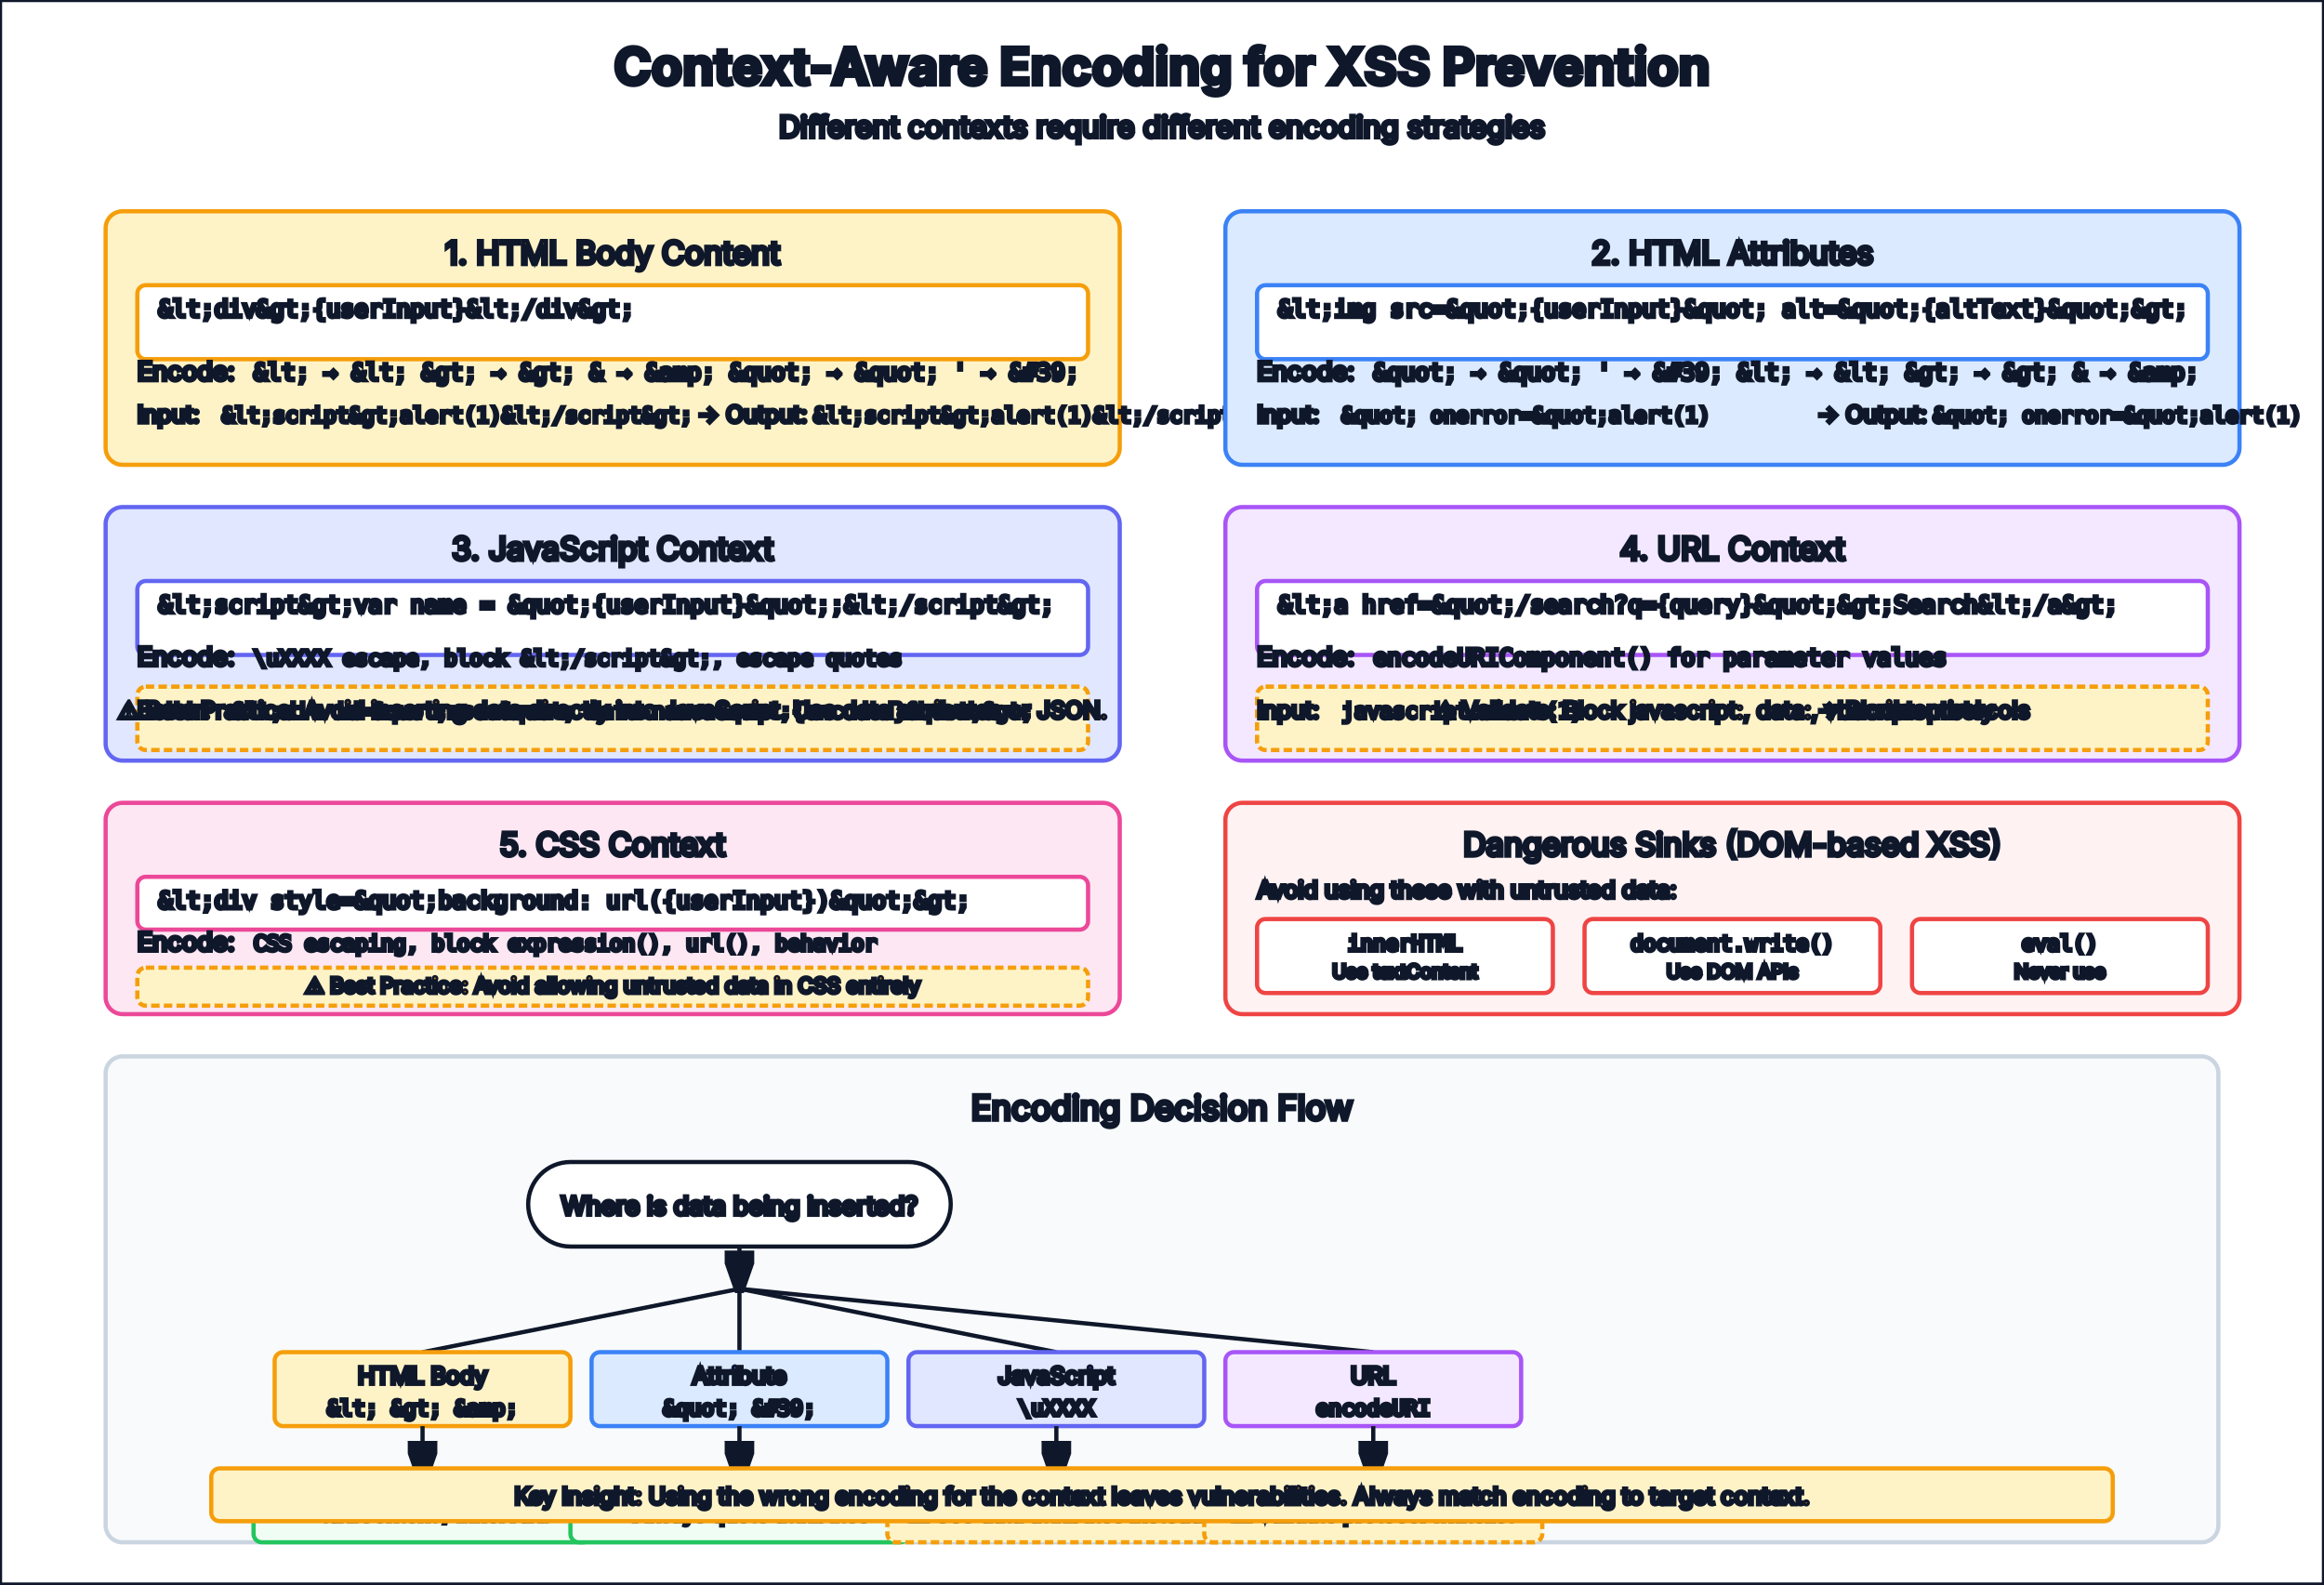
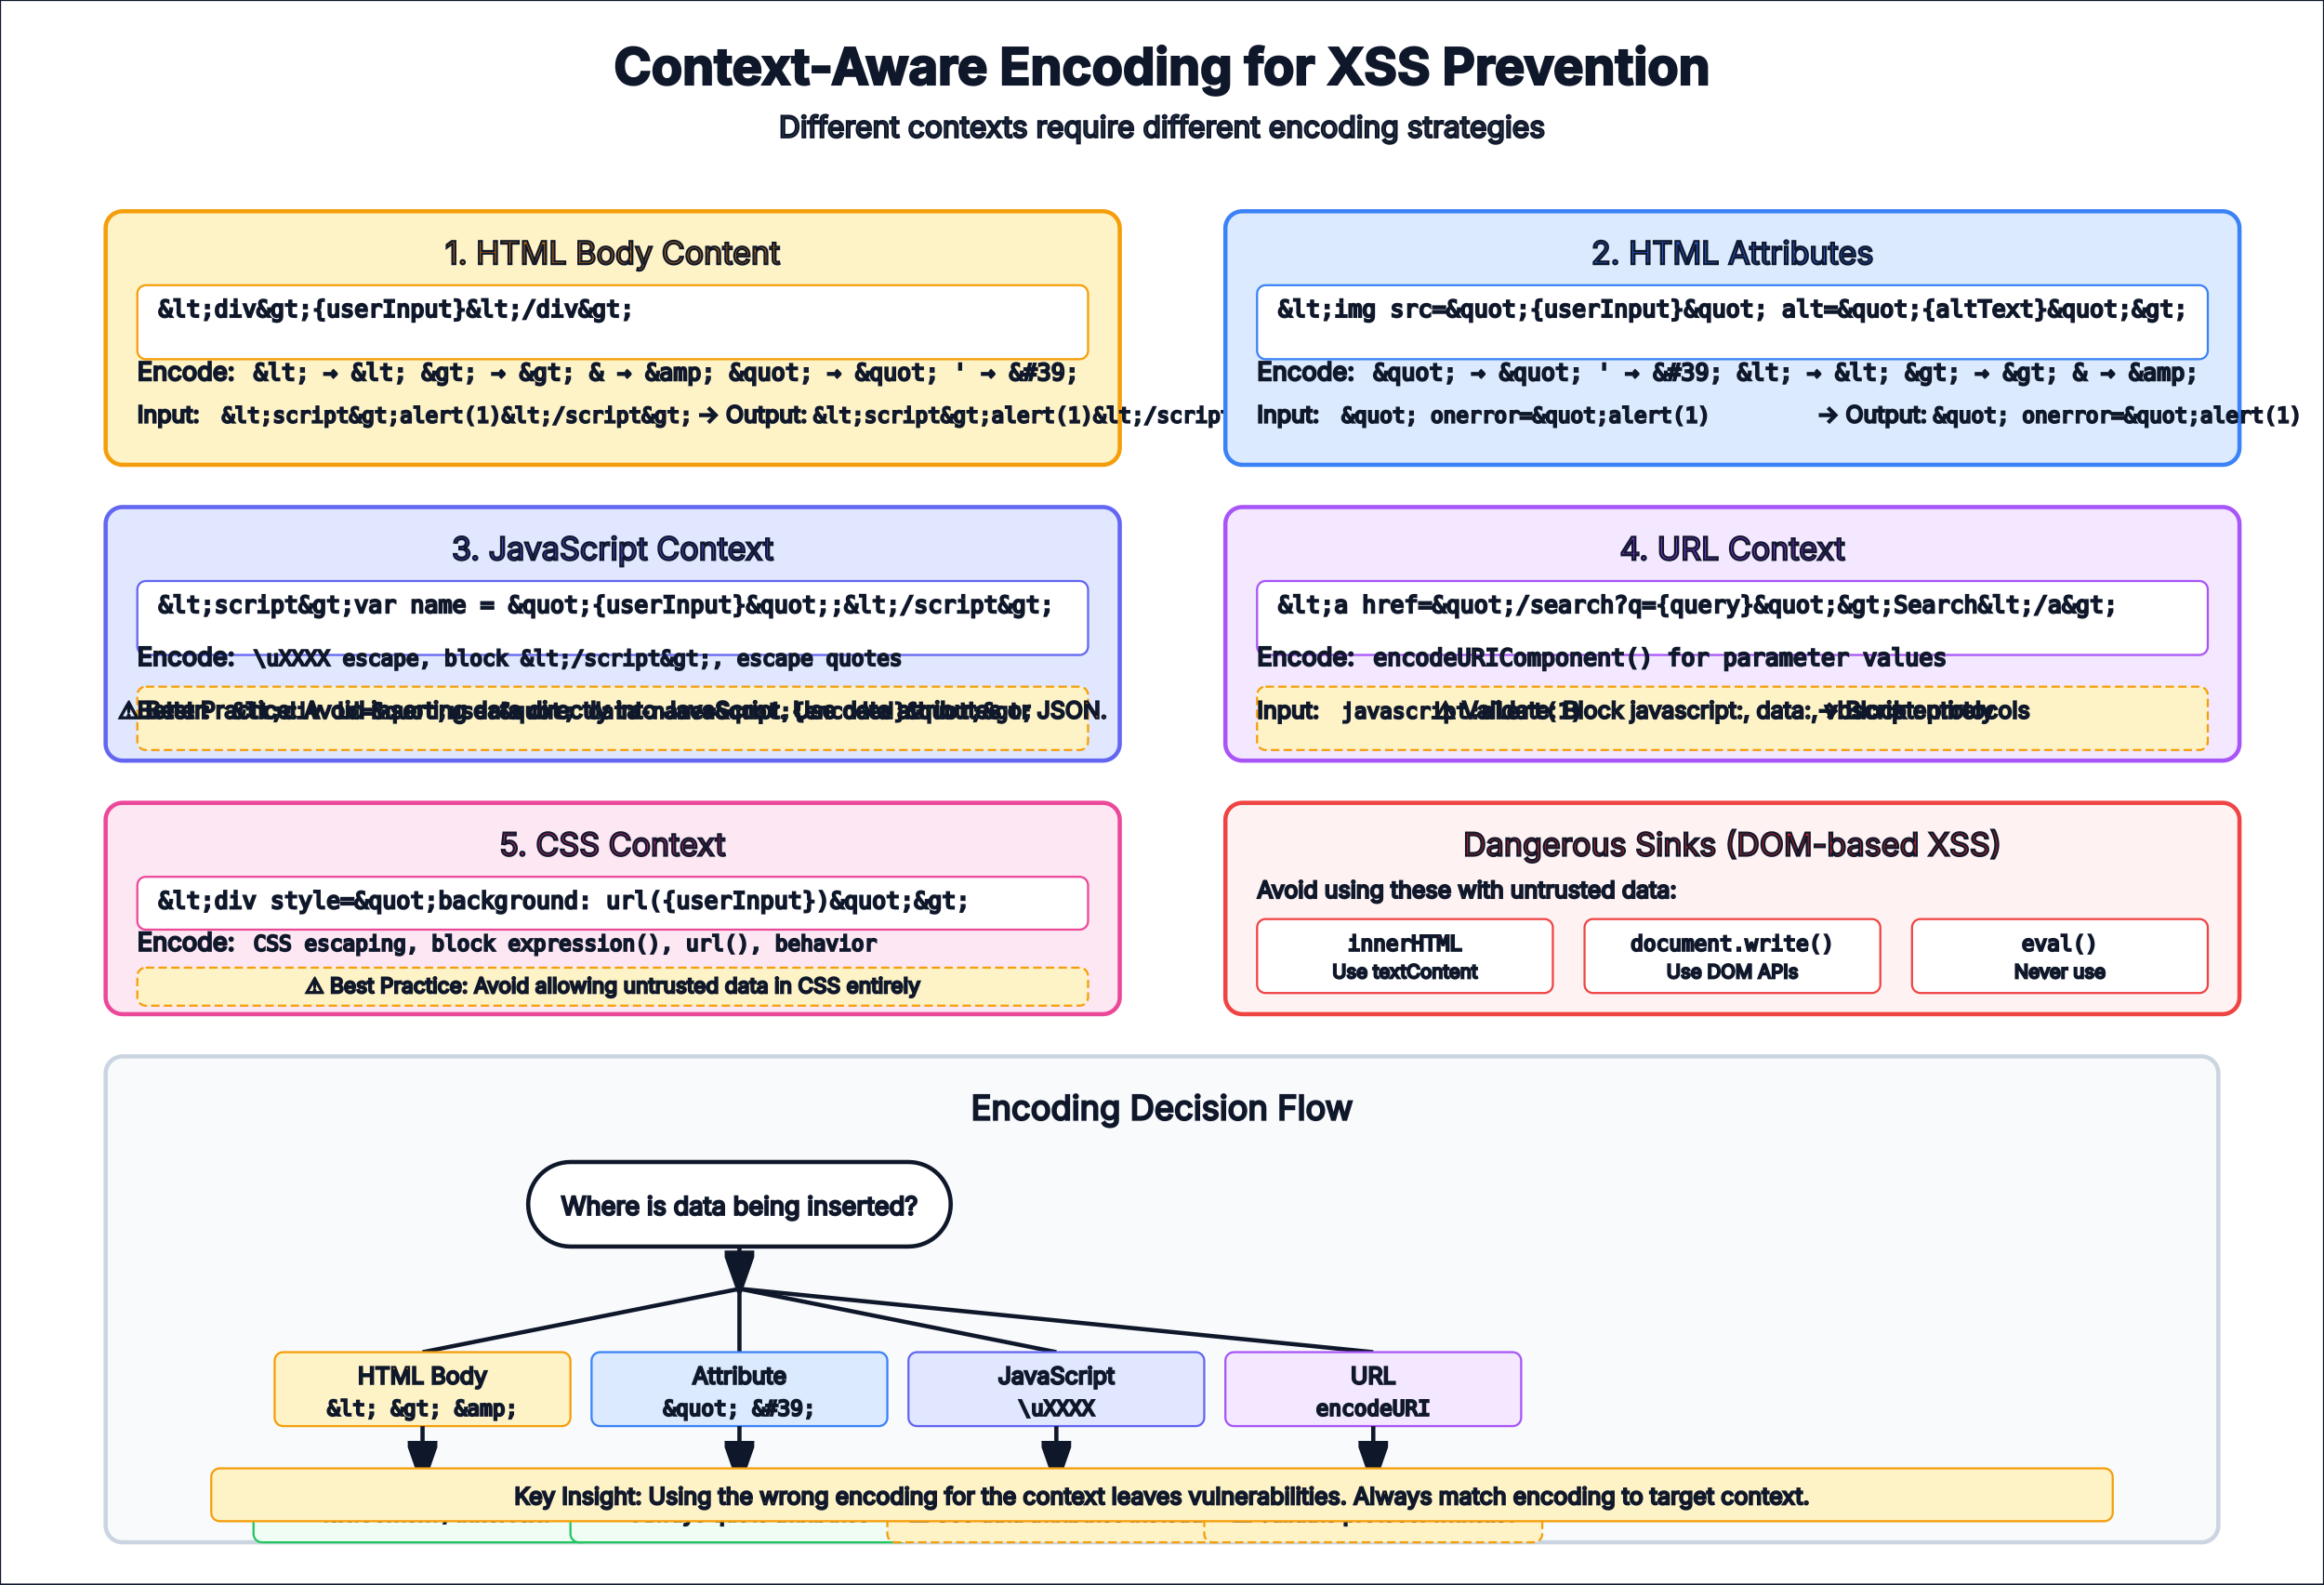
- <svg xmlns="http://www.w3.org/2000/svg" viewBox="0 0 1100 750" fill="none" stroke="#0f172a" stroke-width="2">
+ <svg xmlns="http://www.w3.org/2000/svg" viewBox="0 0 1100 750" fill="none" stroke="#0f172a" stroke-width="1">
  <rect width="1100" height="750" fill="#ffffff" />
  <text x="550" y="40" text-anchor="middle" font-family="system-ui, -apple-system, sans-serif" font-size="24" font-weight="bold" fill="#0f172a">Context-Aware Encoding for XSS Prevention</text>
  <text x="550" y="65" text-anchor="middle" font-family="system-ui, -apple-system, sans-serif" font-size="14" fill="#475569">Different contexts require different encoding strategies</text>
  <g transform="translate(50, 100)">
    <rect x="0" y="0" width="480" height="120" rx="8" fill="#fef3c7" stroke="#f59e0b" stroke-width="2" />
    <text x="240" y="25" text-anchor="middle" font-family="system-ui, -apple-system, sans-serif" font-size="15" font-weight="400" fill="#d97706">1. HTML Body Content</text>
    <rect x="15" y="35" width="450" height="35" rx="4" fill="#ffffff" stroke="#f59e0b" />
    <text x="25" y="50" font-family="monospace" font-size="11" fill="#0f172a">&amp;lt;div&amp;gt;{userInput}&amp;lt;/div&amp;gt;</text>
    <text x="15" y="80" font-family="system-ui, -apple-system, sans-serif" font-size="12" font-weight="400" fill="#0f172a">Encode:</text>
    <text x="70" y="80" font-family="monospace" font-size="11" fill="#475569">&amp;lt; → &amp;lt;  &amp;gt; → &amp;gt;  &amp; → &amp;amp;  &amp;quot; → &amp;quot;  ' → &amp;#39;</text>
    <text x="15" y="100" font-family="system-ui, -apple-system, sans-serif" font-size="11" fill="#0f172a">Input:</text>
    <text x="55" y="100" font-family="monospace" font-size="10" fill="#dc2626">&amp;lt;script&amp;gt;alert(1)&amp;lt;/script&amp;gt;</text>
    <text x="280" y="100" font-family="system-ui, -apple-system, sans-serif" font-size="11" fill="#0f172a">→ Output:</text>
    <text x="335" y="100" font-family="monospace" font-size="10" fill="#16a34a">&amp;lt;script&amp;gt;alert(1)&amp;lt;/script&amp;gt;</text>
  </g>
  <g transform="translate(580, 100)">
    <rect x="0" y="0" width="480" height="120" rx="8" fill="#dbeafe" stroke="#3b82f6" stroke-width="2" />
    <text x="240" y="25" text-anchor="middle" font-family="system-ui, -apple-system, sans-serif" font-size="15" font-weight="400" fill="#2563eb">2. HTML Attributes</text>
    <rect x="15" y="35" width="450" height="35" rx="4" fill="#ffffff" stroke="#3b82f6" />
    <text x="25" y="50" font-family="monospace" font-size="11" fill="#0f172a">&amp;lt;img src=&amp;quot;{userInput}&amp;quot; alt=&amp;quot;{altText}&amp;quot;&amp;gt;</text>
    <text x="15" y="80" font-family="system-ui, -apple-system, sans-serif" font-size="12" font-weight="400" fill="#0f172a">Encode:</text>
    <text x="70" y="80" font-family="monospace" font-size="11" fill="#475569">&amp;quot; → &amp;quot;  ' → &amp;#39;  &amp;lt; → &amp;lt;  &amp;gt; → &amp;gt;  &amp; → &amp;amp;</text>
    <text x="15" y="100" font-family="system-ui, -apple-system, sans-serif" font-size="11" fill="#0f172a">Input:</text>
    <text x="55" y="100" font-family="monospace" font-size="10" fill="#dc2626">&amp;quot; onerror=&amp;quot;alert(1)</text>
    <text x="280" y="100" font-family="system-ui, -apple-system, sans-serif" font-size="11" fill="#0f172a">→ Output:</text>
    <text x="335" y="100" font-family="monospace" font-size="10" fill="#16a34a">&amp;quot; onerror=&amp;quot;alert(1)</text>
  </g>
  <g transform="translate(50, 240)">
    <rect x="0" y="0" width="480" height="120" rx="8" fill="#e0e7ff" stroke="#6366f1" stroke-width="2" />
    <text x="240" y="25" text-anchor="middle" font-family="system-ui, -apple-system, sans-serif" font-size="15" font-weight="400" fill="#4f46e5">3. JavaScript Context</text>
    <rect x="15" y="35" width="450" height="35" rx="4" fill="#ffffff" stroke="#6366f1" />
    <text x="25" y="50" font-family="monospace" font-size="11" fill="#0f172a">&amp;lt;script&amp;gt;var name = &amp;quot;{userInput}&amp;quot;;&amp;lt;/script&amp;gt;</text>
    <text x="15" y="75" font-family="system-ui, -apple-system, sans-serif" font-size="12" font-weight="400" fill="#0f172a">Encode:</text>
    <text x="70" y="75" font-family="monospace" font-size="10" fill="#475569">\uXXXX escape, block &amp;lt;/script&amp;gt;, escape quotes</text>
    <rect x="15" y="85" width="450" height="30" rx="4" fill="#fef3c7" stroke="#f59e0b" stroke-dasharray="4,2" />
    <text x="240" y="100" text-anchor="middle" font-family="system-ui, -apple-system, sans-serif" font-size="11" fill="#d97706">⚠️ Best Practice: Avoid inserting data directly into JavaScript. Use data attributes or JSON.</text>
    <text x="15" y="100" font-family="system-ui, -apple-system, sans-serif" font-size="11" fill="#0f172a">Better:</text>
    <text x="60" y="100" font-family="monospace" font-size="10" fill="#16a34a">&amp;lt;div id=&amp;quot;user&amp;quot; data-name=&amp;quot;{encoded}&amp;quot;&amp;gt;</text>
  </g>
  <g transform="translate(580, 240)">
    <rect x="0" y="0" width="480" height="120" rx="8" fill="#f3e8ff" stroke="#a855f7" stroke-width="2" />
    <text x="240" y="25" text-anchor="middle" font-family="system-ui, -apple-system, sans-serif" font-size="15" font-weight="400" fill="#9333ea">4. URL Context</text>
    <rect x="15" y="35" width="450" height="35" rx="4" fill="#ffffff" stroke="#a855f7" />
    <text x="25" y="50" font-family="monospace" font-size="11" fill="#0f172a">&amp;lt;a href=&amp;quot;/search?q={query}&amp;quot;&amp;gt;Search&amp;lt;/a&amp;gt;</text>
    <text x="15" y="75" font-family="system-ui, -apple-system, sans-serif" font-size="12" font-weight="400" fill="#0f172a">Encode:</text>
    <text x="70" y="75" font-family="monospace" font-size="11" fill="#475569">encodeURIComponent() for parameter values</text>
    <rect x="15" y="85" width="450" height="30" rx="4" fill="#fef3c7" stroke="#f59e0b" stroke-dasharray="4,2" />
    <text x="240" y="100" text-anchor="middle" font-family="system-ui, -apple-system, sans-serif" font-size="11" fill="#d97706">⚠️ Validate: Block javascript:, data:, vbscript: protocols</text>
    <text x="15" y="100" font-family="system-ui, -apple-system, sans-serif" font-size="11" fill="#0f172a">Input:</text>
    <text x="55" y="100" font-family="monospace" font-size="10" fill="#dc2626">javascript:alert(1)</text>
    <text x="280" y="100" font-family="system-ui, -apple-system, sans-serif" font-size="11" fill="#0f172a">→ Block entirely</text>
  </g>
  <g transform="translate(50, 380)">
    <rect x="0" y="0" width="480" height="100" rx="8" fill="#fce7f3" stroke="#ec4899" stroke-width="2" />
    <text x="240" y="25" text-anchor="middle" font-family="system-ui, -apple-system, sans-serif" font-size="15" font-weight="400" fill="#db2777">5. CSS Context</text>
    <rect x="15" y="35" width="450" height="25" rx="4" fill="#ffffff" stroke="#ec4899" />
    <text x="25" y="50" font-family="monospace" font-size="11" fill="#0f172a">&amp;lt;div style=&amp;quot;background: url({userInput})&amp;quot;&amp;gt;</text>
    <text x="15" y="70" font-family="system-ui, -apple-system, sans-serif" font-size="12" font-weight="400" fill="#0f172a">Encode:</text>
    <text x="70" y="70" font-family="monospace" font-size="10" fill="#475569">CSS escaping, block expression(), url(), behavior</text>
    <rect x="15" y="78" width="450" height="18" rx="4" fill="#fef3c7" stroke="#f59e0b" stroke-dasharray="4,2" />
    <text x="240" y="90" text-anchor="middle" font-family="system-ui, -apple-system, sans-serif" font-size="10" fill="#d97706">⚠️ Best Practice: Avoid allowing untrusted data in CSS entirely</text>
  </g>
  <g transform="translate(580, 380)">
    <rect x="0" y="0" width="480" height="100" rx="8" fill="#fef2f2" stroke="#ef4444" stroke-width="2" />
    <text x="240" y="25" text-anchor="middle" font-family="system-ui, -apple-system, sans-serif" font-size="15" font-weight="400" fill="#dc2626">Dangerous Sinks (DOM-based XSS)</text>
    <text x="15" y="45" font-family="system-ui, -apple-system, sans-serif" font-size="11" fill="#475569">Avoid using these with untrusted data:</text>
    <g transform="translate(15, 55)">
      <rect x="0" y="0" width="140" height="35" rx="4" fill="#ffffff" stroke="#ef4444" />
      <text x="70" y="15" text-anchor="middle" font-family="monospace" font-size="10" fill="#dc2626">innerHTML</text>
      <text x="70" y="28" text-anchor="middle" font-family="system-ui, -apple-system, sans-serif" font-size="9" fill="#475569">Use textContent</text>
      <rect x="155" y="0" width="140" height="35" rx="4" fill="#ffffff" stroke="#ef4444" />
      <text x="225" y="15" text-anchor="middle" font-family="monospace" font-size="10" fill="#dc2626">document.write()</text>
      <text x="225" y="28" text-anchor="middle" font-family="system-ui, -apple-system, sans-serif" font-size="9" fill="#475569">Use DOM APIs</text>
      <rect x="310" y="0" width="140" height="35" rx="4" fill="#ffffff" stroke="#ef4444" />
      <text x="380" y="15" text-anchor="middle" font-family="monospace" font-size="10" fill="#dc2626">eval()</text>
      <text x="380" y="28" text-anchor="middle" font-family="system-ui, -apple-system, sans-serif" font-size="9" fill="#475569">Never use</text>
    </g>
  </g>
  <g transform="translate(50, 500)">
    <rect x="0" y="0" width="1000" height="230" rx="8" fill="#f8fafc" stroke="#cbd5e1" stroke-width="2" />
    <text x="500" y="30" text-anchor="middle" font-family="system-ui, -apple-system, sans-serif" font-size="16" font-weight="400" fill="#0f172a">Encoding Decision Flow</text>
    <g transform="translate(50, 50)">
      <rect x="150" y="0" width="200" height="40" rx="20" fill="#ffffff" stroke="#0f172a" stroke-width="2" />
      <text x="250" y="25" text-anchor="middle" font-family="system-ui, -apple-system, sans-serif" font-size="12" fill="#0f172a">Where is data being inserted?</text>
      <line x1="250" y1="40" x2="250" y2="60" stroke="#0f172a" stroke-width="2" marker-end="url(#arrowhead)" />
      <line x1="250" y1="60" x2="100" y2="90" stroke="#0f172a" stroke-width="2" />
      <line x1="250" y1="60" x2="250" y2="90" stroke="#0f172a" stroke-width="2" />
      <line x1="250" y1="60" x2="400" y2="90" stroke="#0f172a" stroke-width="2" />
      <line x1="250" y1="60" x2="550" y2="90" stroke="#0f172a" stroke-width="2" />
      <rect x="30" y="90" width="140" height="35" rx="4" fill="#fef3c7" stroke="#f59e0b" />
      <text x="100" y="105" text-anchor="middle" font-family="system-ui, -apple-system, sans-serif" font-size="11" font-weight="400" fill="#d97706">HTML Body</text>
      <text x="100" y="120" text-anchor="middle" font-family="monospace" font-size="10" fill="#475569">&amp;lt; &amp;gt; &amp;amp;</text>
      <rect x="180" y="90" width="140" height="35" rx="4" fill="#dbeafe" stroke="#3b82f6" />
      <text x="250" y="105" text-anchor="middle" font-family="system-ui, -apple-system, sans-serif" font-size="11" font-weight="400" fill="#2563eb">Attribute</text>
      <text x="250" y="120" text-anchor="middle" font-family="monospace" font-size="10" fill="#475569">&amp;quot; &amp;#39;</text>
      <rect x="330" y="90" width="140" height="35" rx="4" fill="#e0e7ff" stroke="#6366f1" />
      <text x="400" y="105" text-anchor="middle" font-family="system-ui, -apple-system, sans-serif" font-size="11" font-weight="400" fill="#4f46e5">JavaScript</text>
      <text x="400" y="120" text-anchor="middle" font-family="monospace" font-size="10" fill="#475569">\uXXXX</text>
      <rect x="480" y="90" width="140" height="35" rx="4" fill="#f3e8ff" stroke="#a855f7" />
      <text x="550" y="105" text-anchor="middle" font-family="system-ui, -apple-system, sans-serif" font-size="11" font-weight="400" fill="#9333ea">URL</text>
      <text x="550" y="120" text-anchor="middle" font-family="monospace" font-size="10" fill="#475569">encodeURI</text>
      <line x1="100" y1="125" x2="100" y2="150" stroke="#0f172a" stroke-width="2" marker-end="url(#arrowhead)" />
      <line x1="250" y1="125" x2="250" y2="150" stroke="#0f172a" stroke-width="2" marker-end="url(#arrowhead)" />
      <line x1="400" y1="125" x2="400" y2="150" stroke="#0f172a" stroke-width="2" marker-end="url(#arrowhead)" />
      <line x1="550" y1="125" x2="550" y2="150" stroke="#0f172a" stroke-width="2" marker-end="url(#arrowhead)" />
      <rect x="20" y="150" width="160" height="30" rx="4" fill="#f0fdf4" stroke="#22c55e" />
      <text x="100" y="170" text-anchor="middle" font-family="system-ui, -apple-system, sans-serif" font-size="10" fill="#16a34a">✓ textContent / innerText</text>
      <rect x="170" y="150" width="160" height="30" rx="4" fill="#f0fdf4" stroke="#22c55e" />
      <text x="250" y="170" text-anchor="middle" font-family="system-ui, -apple-system, sans-serif" font-size="10" fill="#16a34a">✓ Always quote attributes</text>
      <rect x="320" y="150" width="160" height="30" rx="4" fill="#fef3c7" stroke="#f59e0b" stroke-dasharray="4,2" />
      <text x="400" y="170" text-anchor="middle" font-family="system-ui, -apple-system, sans-serif" font-size="10" fill="#d97706">⚠️ Use data attributes instead</text>
      <rect x="470" y="150" width="160" height="30" rx="4" fill="#fef3c7" stroke="#f59e0b" stroke-dasharray="4,2" />
      <text x="550" y="170" text-anchor="middle" font-family="system-ui, -apple-system, sans-serif" font-size="10" fill="#d97706">⚠️ Validate protocol whitelist</text>
    </g>
    <rect x="50" y="195" width="900" height="25" rx="4" fill="#fef3c7" stroke="#f59e0b" />
    <text x="500" y="212" text-anchor="middle" font-family="system-ui, -apple-system, sans-serif" font-size="11" fill="#d97706">Key Insight: Using the wrong encoding for the context leaves vulnerabilities. Always match encoding to target context.</text>
  </g>
  <defs>
    <marker id="arrowhead" markerWidth="10" markerHeight="7" refX="9" refY="3.5" orient="auto">
      <polygon points="0 0, 10 3.5, 0 7" fill="#0f172a" />
    </marker>
  </defs>
</svg>
